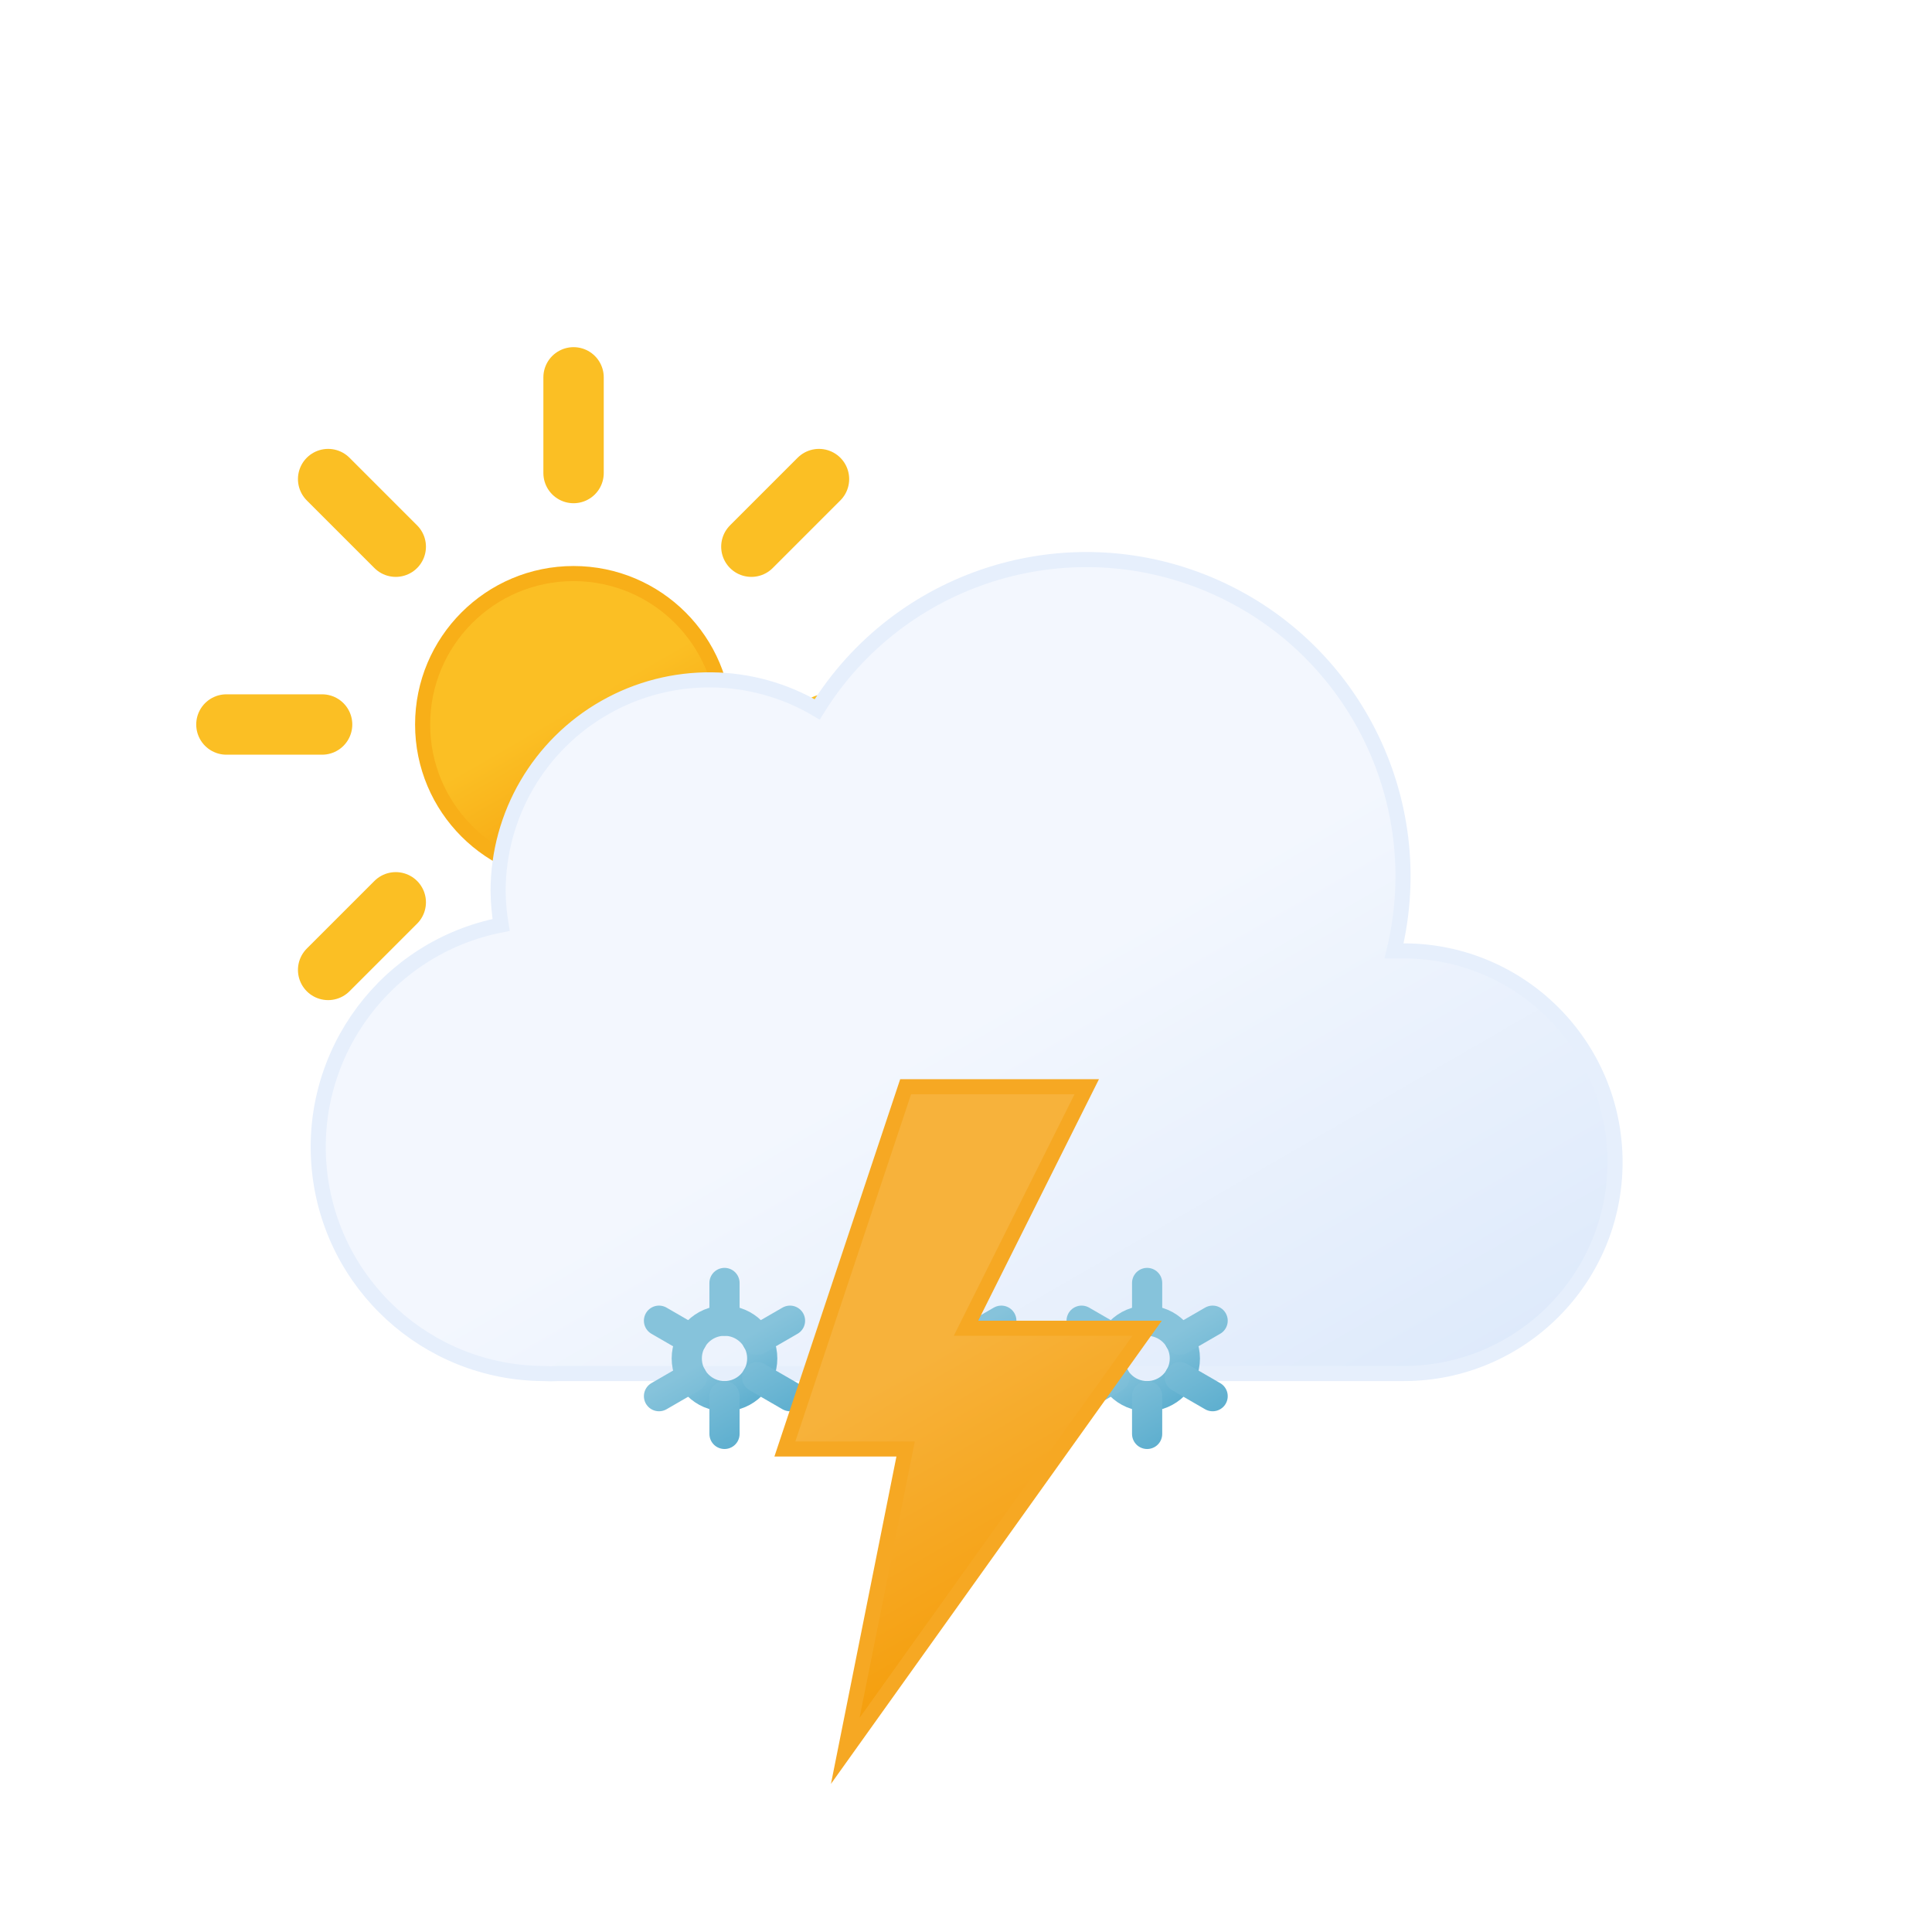
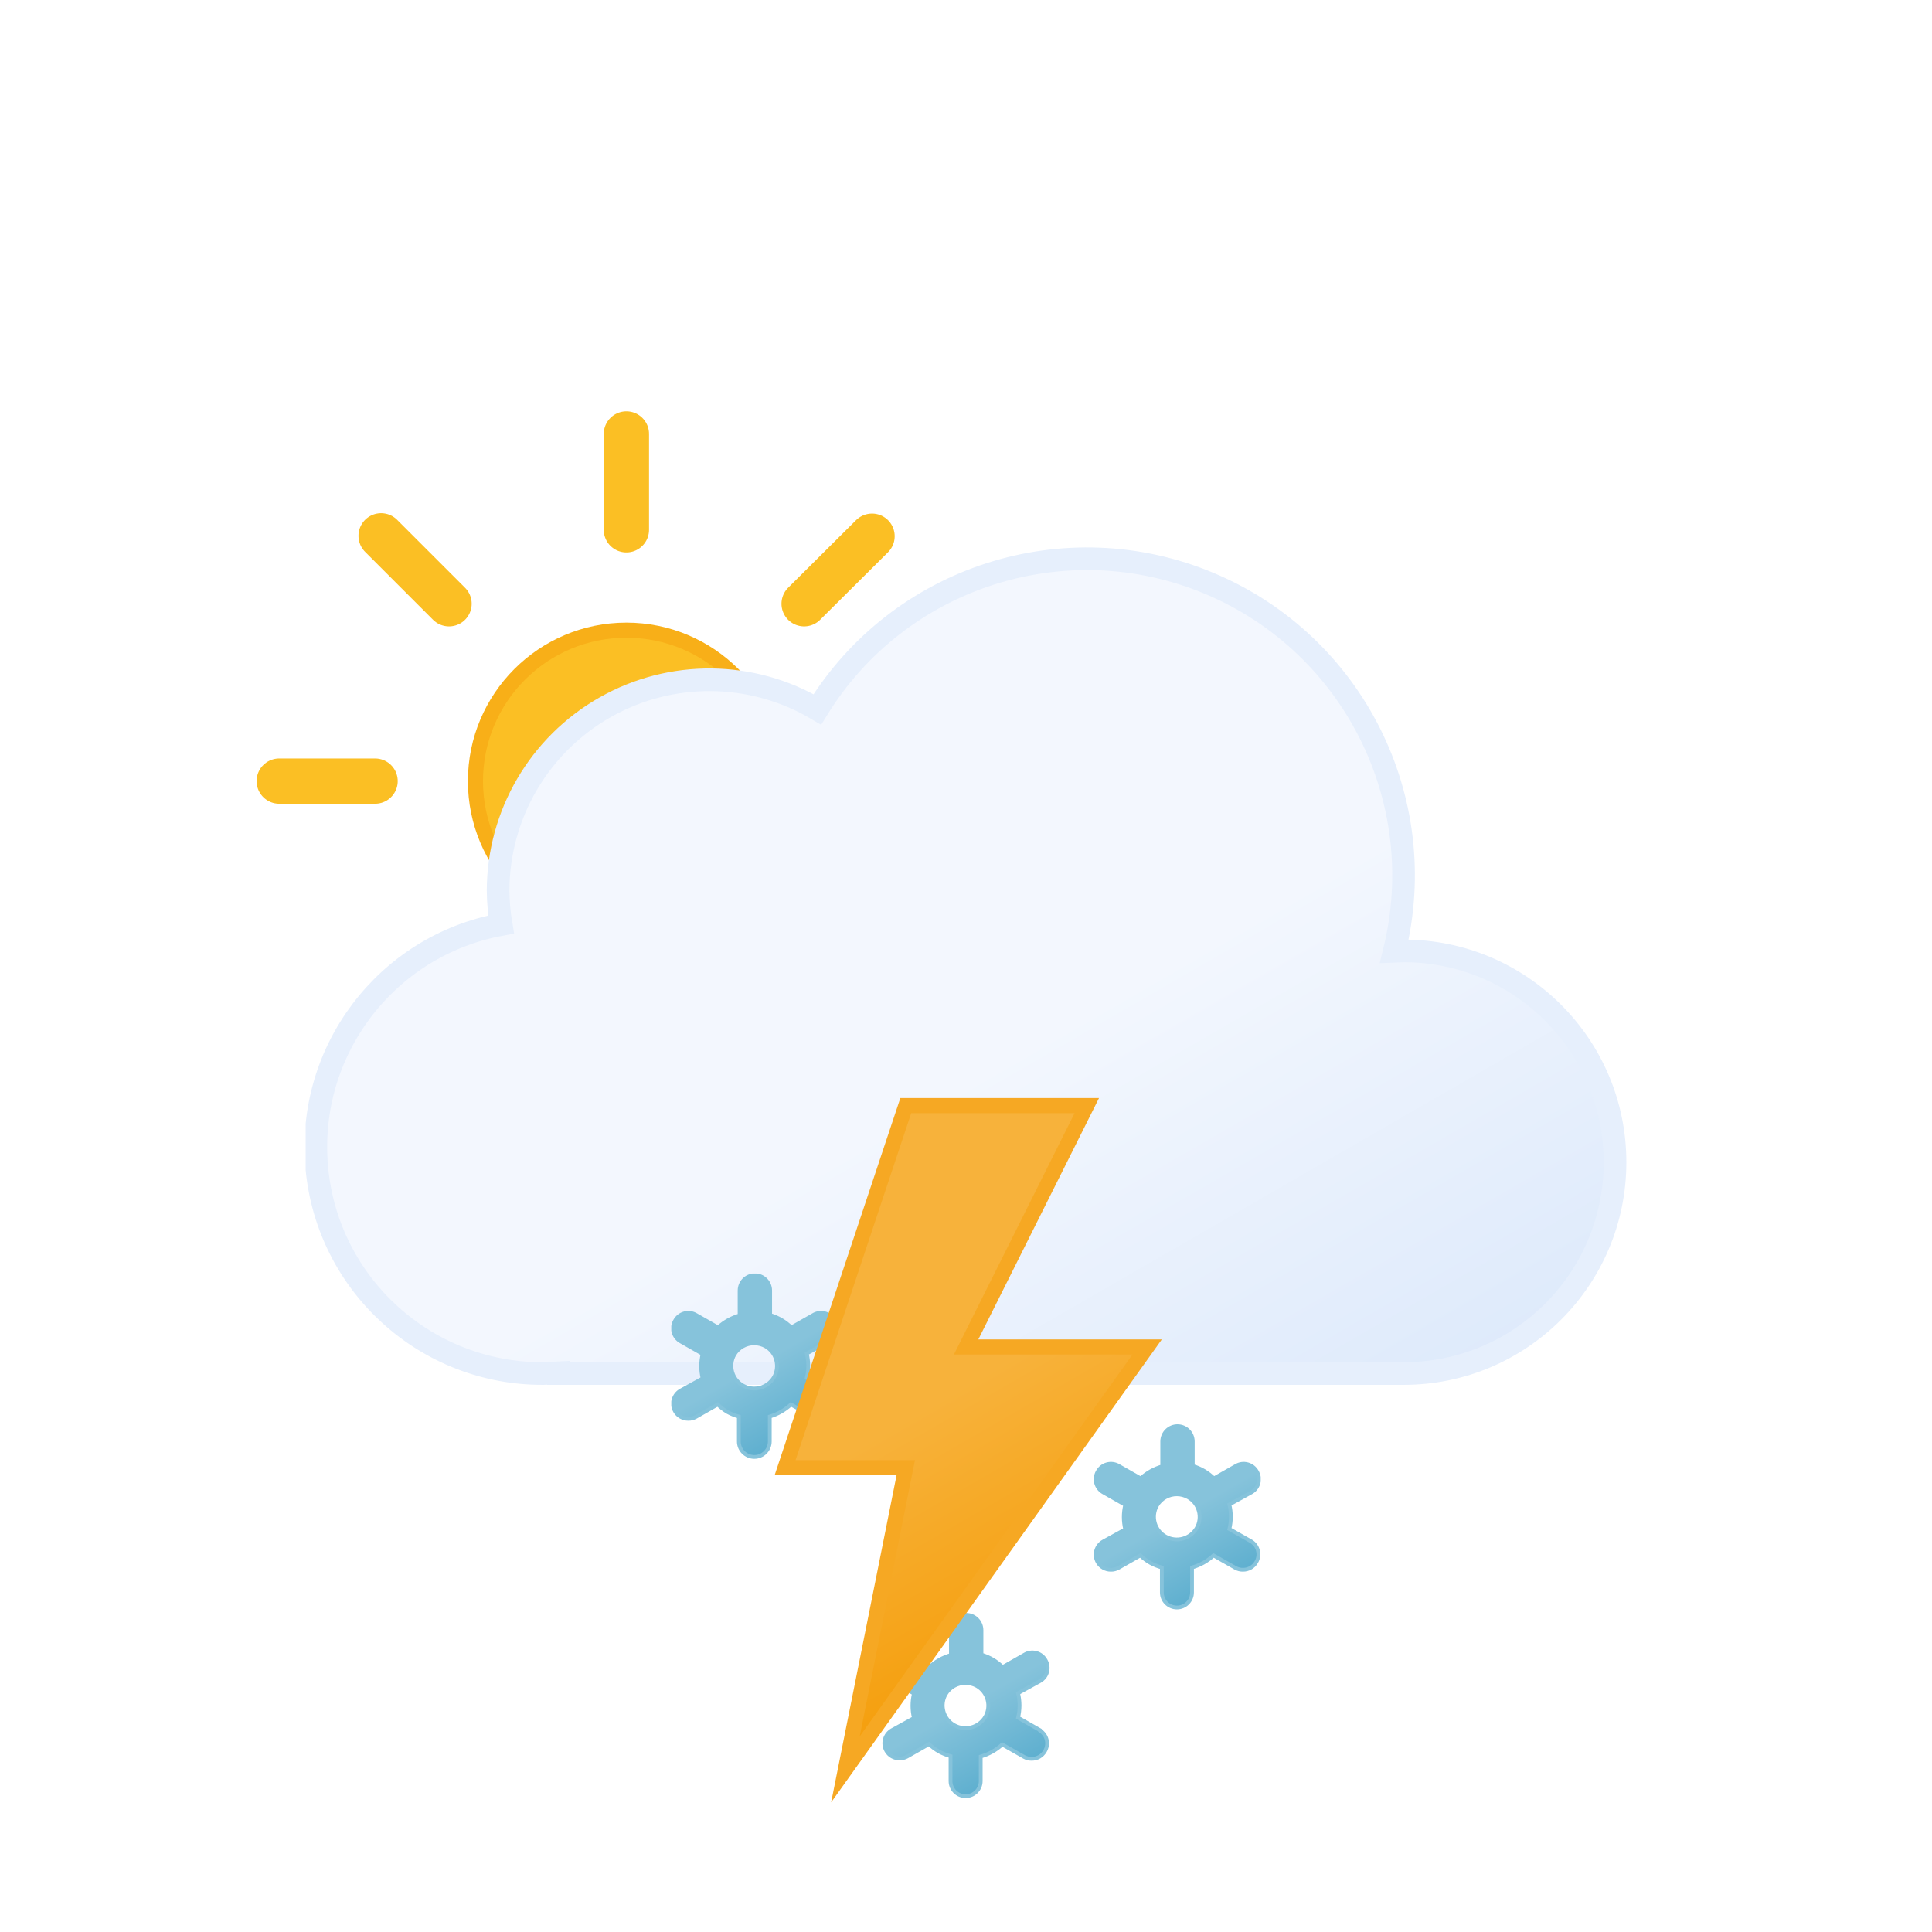
- <svg xmlns="http://www.w3.org/2000/svg" xmlns:xlink="http://www.w3.org/1999/xlink" viewBox="0 0 64 64">
+ <svg xmlns="http://www.w3.org/2000/svg" xmlns:xlink="http://www.w3.org/1999/xlink" viewBox="0 0 512 512">
  <defs>
-     <linearGradient id="b" x1="16.5" x2="21.5" y1="19.67" y2="28.33" gradientUnits="userSpaceOnUse">
-       <stop offset="0" stop-color="#fbbf24" />
-       <stop offset=".45" stop-color="#fbbf24" />
+     <linearGradient id="a" x1="99.5" x2="232.6" y1="30.7" y2="261.4" gradientUnits="userSpaceOnUse">
+       <stop offset="0" stop-color="#f3f7fe" />
+       <stop offset=".5" stop-color="#f3f7fe" />
+       <stop offset="1" stop-color="#deeafb" />
+     </linearGradient>
+     <linearGradient id="b" x1="8.7" x2="80.9" y1="17.1" y2="142.1" gradientUnits="userSpaceOnUse">
+       <stop offset="0" stop-color="#f7b23b" />
+       <stop offset=".5" stop-color="#f7b23b" />
      <stop offset="1" stop-color="#f59e0b" />
    </linearGradient>
-     <linearGradient id="c" x1="22.56" x2="39.2" y1="21.96" y2="50.8" gradientUnits="userSpaceOnUse">
-       <stop offset="0" stop-color="#f3f7fe" />
-       <stop offset=".45" stop-color="#f3f7fe" />
-       <stop offset="1" stop-color="#deeafb" />
-     </linearGradient>
-     <linearGradient id="a" x1="30.12" x2="31.88" y1="43.48" y2="46.52" gradientUnits="userSpaceOnUse">
+     <linearGradient id="c" x1="11.4" x2="32.8" y1="5.9" y2="43.1" gradientUnits="userSpaceOnUse">
      <stop offset="0" stop-color="#86c3db" />
-       <stop offset=".45" stop-color="#86c3db" />
+       <stop offset=".5" stop-color="#86c3db" />
      <stop offset="1" stop-color="#5eafcf" />
    </linearGradient>
-     <linearGradient id="d" x1="29.67" x2="32.33" y1="42.69" y2="47.31" xlink:href="#a" />
-     <linearGradient id="e" x1="23.12" x2="24.88" y1="43.48" y2="46.52" xlink:href="#a" />
-     <linearGradient id="f" x1="22.67" x2="25.33" y1="42.69" y2="47.31" xlink:href="#a" />
-     <linearGradient id="g" x1="37.12" x2="38.88" y1="43.48" y2="46.52" xlink:href="#a" />
-     <linearGradient id="h" x1="36.67" x2="39.33" y1="42.69" y2="47.31" xlink:href="#a" />
-     <linearGradient id="i" x1="26.74" x2="35.76" y1="37.88" y2="53.52" gradientUnits="userSpaceOnUse">
-       <stop offset="0" stop-color="#f7b23b" />
-       <stop offset=".45" stop-color="#f7b23b" />
+     <linearGradient xlink:href="#c" id="d" x1="67.4" x2="88.8" y1="95.9" y2="133.1" />
+     <linearGradient xlink:href="#c" id="e" x1="123.4" x2="144.8" y1="45.9" y2="83.1" />
+     <linearGradient id="f" x1="78" x2="118" y1="63.4" y2="132.7" gradientUnits="userSpaceOnUse">
+       <stop offset="0" stop-color="#fbbf24" />
+       <stop offset=".5" stop-color="#fbbf24" />
      <stop offset="1" stop-color="#f59e0b" />
    </linearGradient>
+     <symbol id="h" viewBox="0 0 196 196">
+       <circle cx="98" cy="98" r="40" fill="url(#f)" stroke="#f8af18" stroke-miterlimit="10" stroke-width="4" />
+       <path fill="none" stroke="#fbbf24" stroke-linecap="round" stroke-miterlimit="10" stroke-width="12" d="M98 31.4V6m0 184v-25.4M145.1 51l18-17.9M33 163l18-17.9M51 51 33 33m130.1 130.1-18-18M6 98h25.4M190 98h-25.4" />
+     </symbol>
+     <symbol id="i" viewBox="0 0 350 222">
+       <path fill="url(#a)" stroke="#e6effc" stroke-miterlimit="10" stroke-width="6" d="m291 107-2.5.1A83.9 83.9 0 00135.6 43 56 56 0 0051 91a56.6 56.6 0 00.8 9A60 60 0 0063 219l4-.2v.2h224a56 56 0 000-112Z" />
+     </symbol>
+     <symbol id="g" viewBox="0 0 363 258">
+       <use xlink:href="#h" width="196" height="196" />
+       <use xlink:href="#i" width="350" height="222" transform="translate(13 36)" />
+     </symbol>
+     <symbol id="j" viewBox="0 0 156.2 139">
+       <path fill="url(#c)" stroke="#86c3db" stroke-miterlimit="10" d="m41.7 31-5.8-3.3a13.7 13.7 0 000-6.5l5.8-3.2a4 4 0 001.5-5.5 4 4 0 00-5.6-1.5l-5.8 3.3a13.6 13.6 0 00-2.6-2 13.8 13.8 0 00-3-1.3V4.5a4 4 0 00-8.1 0v6.6a14.3 14.3 0 00-5.7 3.2L6.6 11A4 4 0 001 12.5 4 4 0 002.5 18l5.8 3.3a13.7 13.7 0 000 6.5L2.5 31A4 4 0 001 36.5a4 4 0 003.5 2 4 4 0 002-.5l5.8-3.3a13.6 13.6 0 002.6 2 13.8 13.8 0 003 1.2v6.6a4 4 0 008.2 0v-6.6a14.2 14.2 0 005.6-3.2l6 3.3a4 4 0 002 .5 4 4 0 003.4-2 4 4 0 00-1.4-5.5ZM19 29.7a6 6 0 01-2.3-8.2 6.1 6.1 0 015.3-3 6.2 6.2 0 013 .8 6 6 0 012.2 8.2 6.1 6.1 0 01-8.2 2.2Z" />
+       <path fill="url(#d)" stroke="#86c3db" stroke-miterlimit="10" d="m97.7 121-5.8-3.3a13.7 13.7 0 000-6.5l5.8-3.2a4 4 0 001.5-5.5 4 4 0 00-5.6-1.5l-5.8 3.3a13.6 13.6 0 00-2.6-2 13.8 13.8 0 00-3-1.3v-6.5a4 4 0 00-8.1 0v6.6a14.3 14.3 0 00-5.7 3.2l-5.8-3.3a4 4 0 00-5.6 1.5 4 4 0 001.5 5.5l5.8 3.3a13.7 13.7 0 000 6.5l-5.8 3.2a4 4 0 00-1.5 5.5 4 4 0 003.5 2 4 4 0 002-.5l5.8-3.3a13.6 13.6 0 002.7 2 13.8 13.8 0 003 1.2v6.6a4 4 0 008 0V128a14.2 14.2 0 005.7-3.2l5.8 3.3a4 4 0 002 .5 4 4 0 003.5-2 4 4 0 00-1.3-5.5ZM75 119.7a6 6 0 01-2.3-8.2 6.1 6.1 0 015.3-3 6.2 6.2 0 013 .8 6 6 0 012.2 8.2 6.1 6.1 0 01-8.2 2.2Z" />
+       <path fill="url(#e)" stroke="#86c3db" stroke-miterlimit="10" d="m153.7 71-5.8-3.3a13.7 13.7 0 000-6.5l5.8-3.2a4 4 0 001.5-5.5 4 4 0 00-5.6-1.5l-5.8 3.3a13.6 13.6 0 00-2.6-2 13.8 13.8 0 00-3-1.3v-6.5a4 4 0 00-8.1 0v6.6a14.3 14.3 0 00-5.7 3.2l-5.8-3.3a4 4 0 00-5.6 1.5 4 4 0 001.5 5.5l5.8 3.3a13.7 13.7 0 000 6.5l-5.8 3.2a4 4 0 00-1.5 5.5 4 4 0 003.5 2 4 4 0 002-.5l5.8-3.3a13.6 13.6 0 002.7 2 13.8 13.8 0 003 1.2v6.6a4 4 0 008 0v-6.6a14.2 14.2 0 005.7-3.2l5.8 3.3a4 4 0 002 .5 4 4 0 003.5-2 4 4 0 00-1.3-5.5ZM131 69.7a6 6 0 01-2.3-8.2 6.1 6.1 0 015.3-3 6.2 6.2 0 013 .8 6 6 0 012.2 8.2 6.1 6.1 0 01-8.2 2.2Z" />
+     </symbol>
+     <symbol id="k" viewBox="0 0 102.7 186.8">
+       <path fill="url(#b)" stroke="#f6a823" stroke-miterlimit="10" stroke-width="4" d="m34.8 2-32 96h32l-16 80 80-112h-48l32-64h-48z" />
+     </symbol>
  </defs>
-   <circle cx="19" cy="24" r="5" fill="url(#b)" stroke="#f8af18" stroke-miterlimit="10" stroke-width=".5" />
-   <path fill="none" stroke="#fbbf24" stroke-linecap="round" stroke-miterlimit="10" stroke-width="2" d="M19 15.67V12.5m0 23v-3.17m5.89-14.22l2.24-2.24M10.87 32.13l2.24-2.24m0-11.78l-2.24-2.24m16.26 16.26l-2.24-2.24M7.5 24h3.17m19.83 0h-3.17">
-     <animateTransform attributeName="transform" dur="45s" repeatCount="indefinite" type="rotate" values="0 19 24; 360 19 24" />
-   </path>
-   <path fill="url(#c)" stroke="#e6effc" stroke-miterlimit="10" stroke-width=".5" d="M46.5 31.5h-.32a10.49 10.49 0 00-19.11-8 7 7 0 00-10.57 6 7.21 7.21 0 00.1 1.14A7.5 7.5 0 0018 45.5a4.19 4.19 0 00.5 0v0h28a7 7 0 000-14z" />
-   <g>
-     <circle cx="31" cy="45" r="1.25" fill="none" stroke="url(#a)" stroke-miterlimit="10" />
-     <path fill="none" stroke="url(#d)" stroke-linecap="round" stroke-miterlimit="10" d="M33.17 46.25l-1.09-.63m-2.16-1.24l-1.09-.63M31 42.5v1.25m0 3.75v-1.25m-1.08-.63l-1.09.63m4.34-2.5l-1.09.63" />
-     <animateTransform additive="sum" attributeName="transform" dur="4s" repeatCount="indefinite" type="translate" values="-1 -6; 1 12" />
-     <animateTransform additive="sum" attributeName="transform" dur="9s" repeatCount="indefinite" type="rotate" values="0 31 45; 360 31 45" />
-     <animate attributeName="opacity" dur="4s" repeatCount="indefinite" values="0;1;1;1;0" />
-   </g>
-   <g>
-     <circle cx="24" cy="45" r="1.25" fill="none" stroke="url(#e)" stroke-miterlimit="10" />
-     <path fill="none" stroke="url(#f)" stroke-linecap="round" stroke-miterlimit="10" d="M26.17 46.25l-1.09-.63m-2.16-1.24l-1.09-.63M24 42.5v1.25m0 3.75v-1.25m-1.08-.63l-1.09.63m4.34-2.5l-1.09.63" />
-     <animateTransform additive="sum" attributeName="transform" begin="-2s" dur="4s" repeatCount="indefinite" type="translate" values="1 -6; -1 12" />
-     <animateTransform additive="sum" attributeName="transform" dur="9s" repeatCount="indefinite" type="rotate" values="0 24 45; 360 24 45" />
-     <animate attributeName="opacity" begin="-2s" dur="4s" repeatCount="indefinite" values="0;1;1;1;0" />
-   </g>
-   <g>
-     <circle cx="38" cy="45" r="1.25" fill="none" stroke="url(#g)" stroke-miterlimit="10" />
-     <path fill="none" stroke="url(#h)" stroke-linecap="round" stroke-miterlimit="10" d="M40.17 46.25l-1.09-.63m-2.16-1.24l-1.09-.63M38 42.5v1.25m0 3.75v-1.25m-1.08-.63l-1.09.63m4.34-2.5l-1.09.63" />
-     <animateTransform additive="sum" attributeName="transform" begin="-1s" dur="4s" repeatCount="indefinite" type="translate" values="1 -6; -1 12" />
-     <animateTransform additive="sum" attributeName="transform" dur="9s" repeatCount="indefinite" type="rotate" values="0 38 45; 360 38 45" />
-     <animate attributeName="opacity" begin="-1s" dur="4s" repeatCount="indefinite" values="0;1;1;1;0" />
-   </g>
-   <path fill="url(#i)" stroke="#f6a823" stroke-miterlimit="10" stroke-width=".5" d="M30 36l-4 12h4l-2 10 10-14h-6l4-8h-6z">
-     <animate attributeName="opacity" dur="2s" repeatCount="indefinite" values="1; 1; 1; 1; 1; 1; 0.1; 1; 0.1; 1; 1; 0.1; 1; 0.1; 1" />
-   </path>
+   <use xlink:href="#g" width="363" height="258" transform="translate(68 109)" />
+   <use xlink:href="#j" width="156.2" height="139" transform="translate(177.9 337.5)" />
+   <use xlink:href="#k" width="102.7" height="186.7" transform="translate(205.23 291)" />
</svg>
